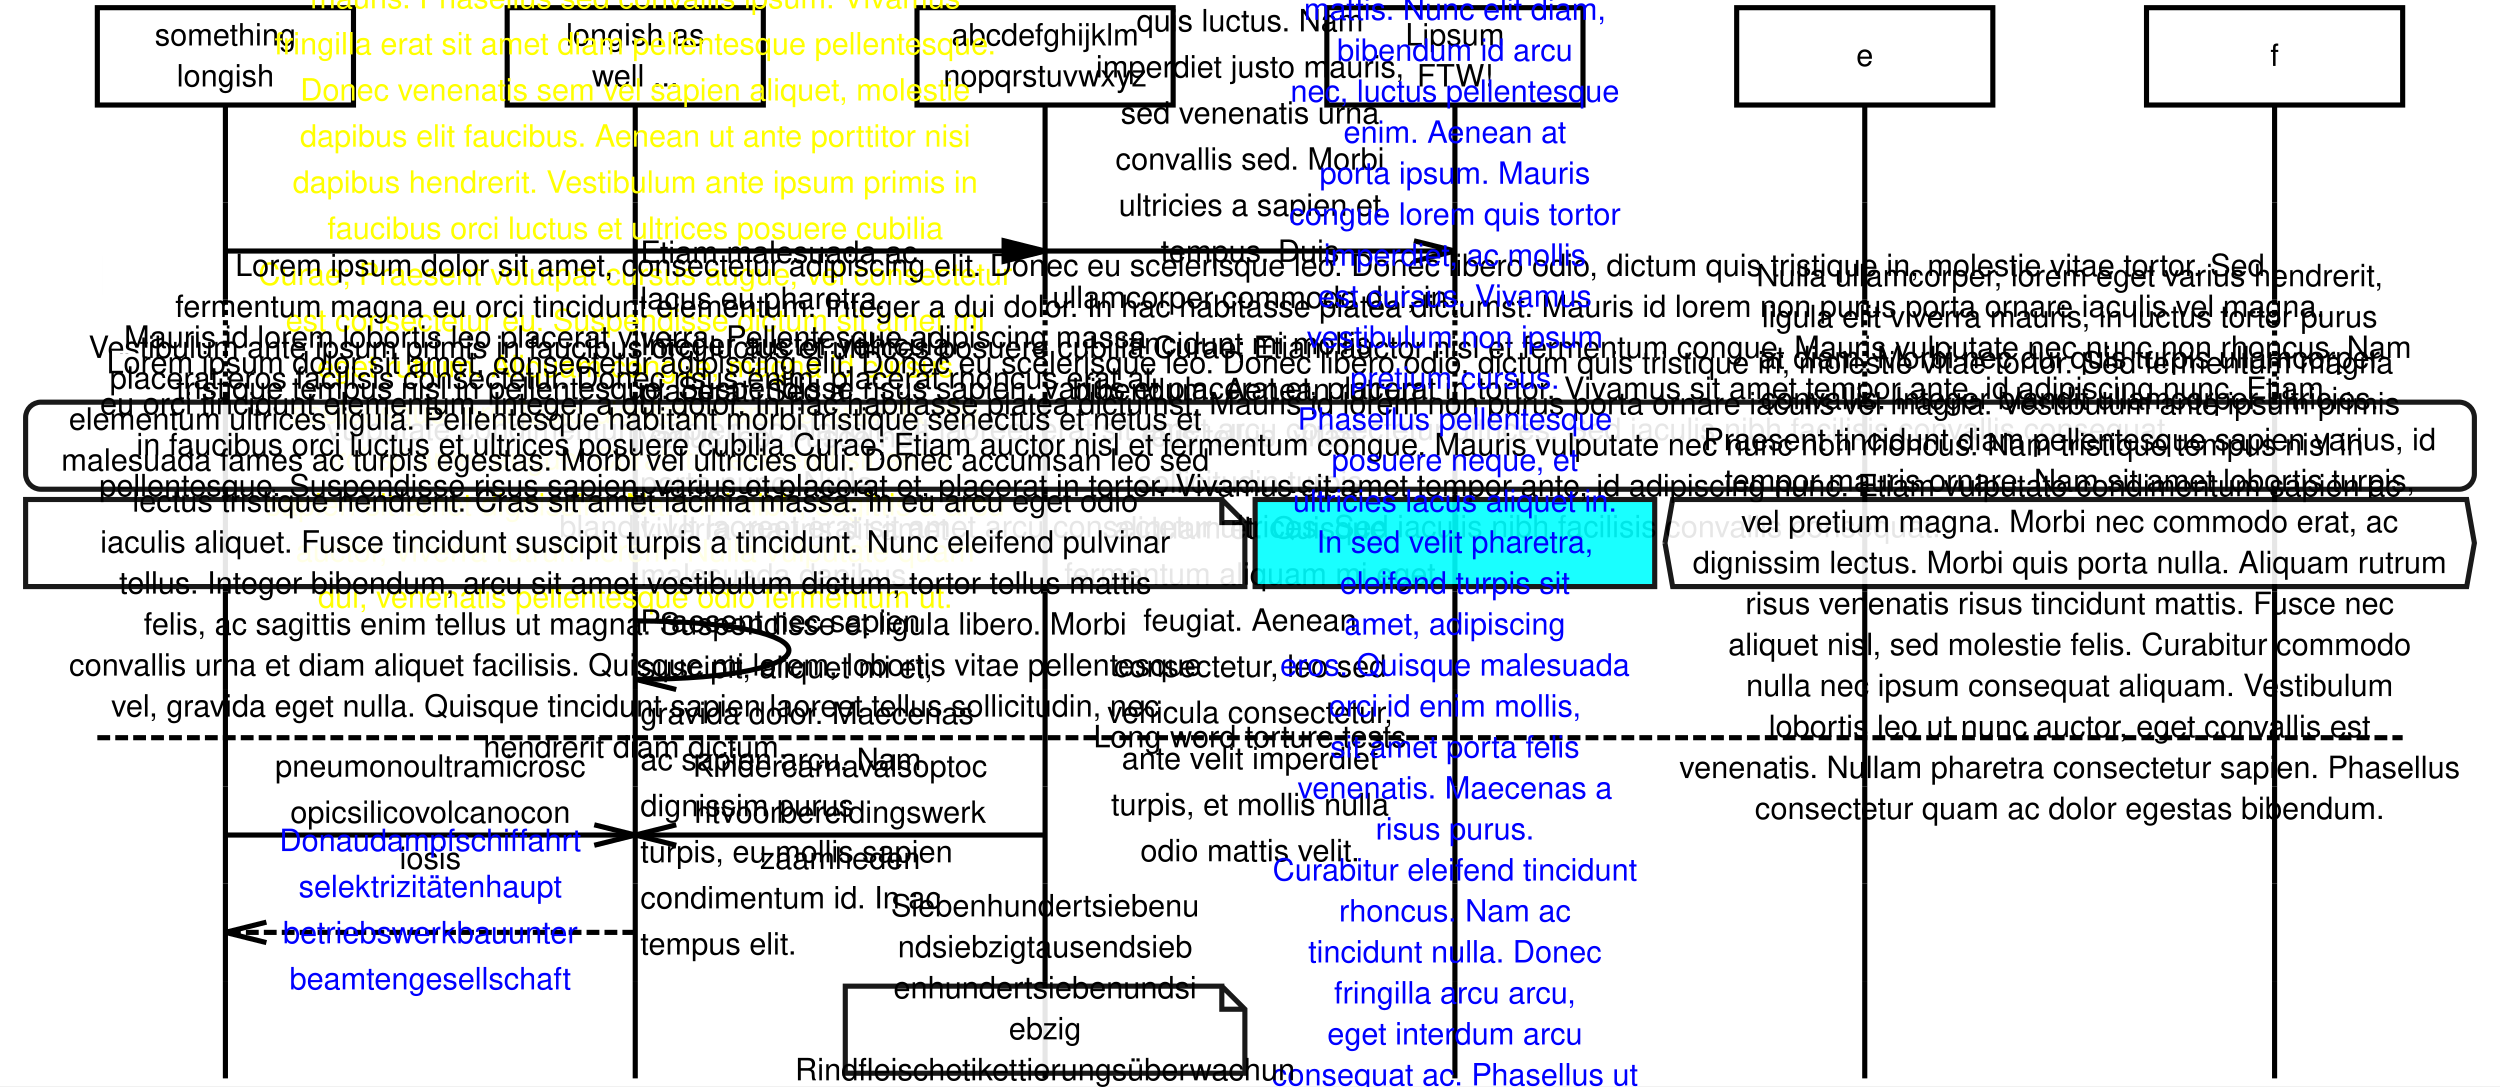
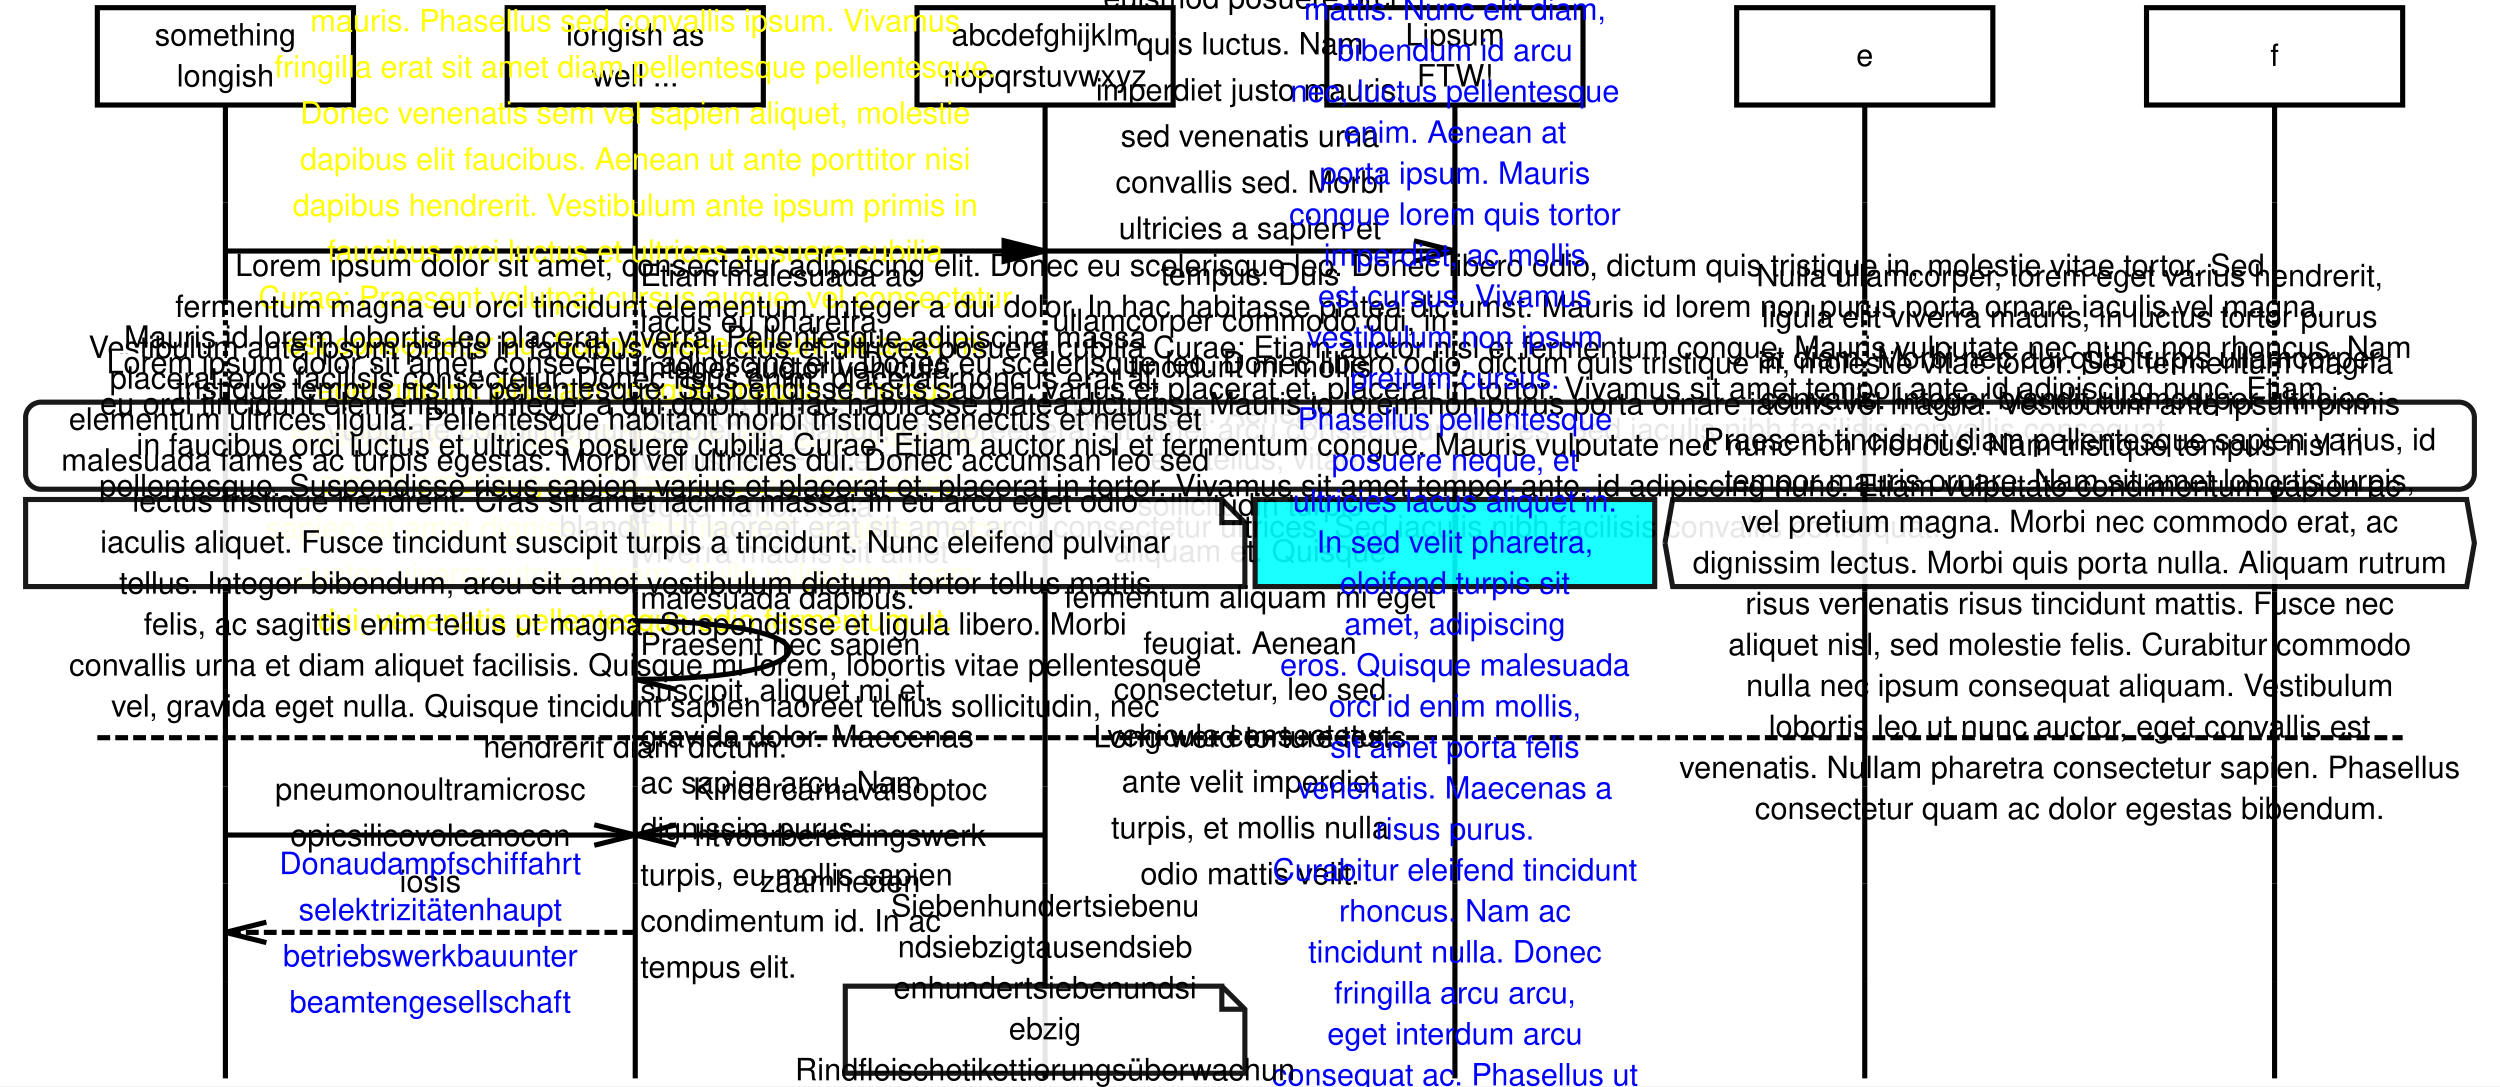
<svg xmlns="http://www.w3.org/2000/svg" xmlns:xlink="http://www.w3.org/1999/xlink" version="1.1" id="mscgen_js-svg-__svg" width="976" height="424">
  <defs>
    <style type="text/css">svg{  font-family:Helvetica,sans-serif;  font-size:12px;  font-weight:normal;  font-style:normal;  text-decoration:none;  background-color:white;  stroke:black;  color:black;}rect{  fill:none;  stroke:black;  stroke-width:2;}.bglayer{  fill:white;  stroke:white;  stroke-width:0;}rect.textbg{  fill:white;  stroke:white;  stroke-width:0;  opacity:0.9;}line{  stroke:black;  stroke-width:2;}.arcrowomit{  stroke-dasharray:2,2;}text{  color:inherit;  stroke:none;  text-anchor:middle;}text.entity{  text-decoration:underline;}text.anchor-start{  text-anchor:start;}path{  stroke:black;  color:black;  stroke-width:2;  fill:none;}.dotted{  stroke-dasharray:5,2;}.striped{  stroke-dasharray:10,5;}.arrow-marker{  overflow:visible;}.arrow-style{  stroke-width:1;}.arcrowomit{  stroke-dasharray:2,2;}.box{  /* fill: #ffc;  no-inherit */  fill:white;  opacity:0.9;}.boxtext, .arctext{  font-size:0.8em;  text-anchor:middle;}.comment{  stroke-dasharray:5,2;} .inherit{  stroke:inherit;  color:inherit;} .inherit-fill{  fill:inherit;}.watermark{  stroke:black;  color:black;  fill:black;  font-size: 48pt;  font-weight:bold;  opacity:0.14;}</style>
    <marker orient="auto" id="mscgen_js-svg-__svgsignal-black" class="arrow-marker" viewBox="0 0 10 10" refX="9" refY="3" markerUnits="strokeWidth" markerWidth="10" markerHeight="10">
      <path d="M 9 3 l -8 2" class="arrow-style" style="stroke-dasharray:100,1; stroke : black" />
    </marker>
    <marker orient="auto" id="mscgen_js-svg-__svgsignal-u-black" class="arrow-marker" viewBox="0 0 10 10" refX="9" refY="3" markerUnits="strokeWidth" markerWidth="10" markerHeight="10">
      <path d="M 9 3 l -8 -2" class="arrow-style" style="stroke-dasharray:100,1; stroke : black" />
    </marker>
    <marker orient="auto" id="mscgen_js-svg-__svgsignal-l-black" class="arrow-marker" viewBox="0 0 10 10" refX="9" refY="3" markerUnits="strokeWidth" markerWidth="10" markerHeight="10">
      <path d="M 9 3 l 8 2" class="arrow-style" style="stroke-dasharray:100,1; stroke : black" />
    </marker>
    <marker orient="auto" id="mscgen_js-svg-__svgsignal-lu-black" class="arrow-marker" viewBox="0 0 10 10" refX="9" refY="3" markerUnits="strokeWidth" markerWidth="10" markerHeight="10">
      <path d="M 9 3 l 8 -2" class="arrow-style" style="stroke-dasharray:100,1; stroke : black" />
    </marker>
    <marker orient="auto" id="mscgen_js-svg-__svgmethod-black" class="arrow-marker" viewBox="0 0 10 10" refX="9" refY="3" markerUnits="strokeWidth" markerWidth="10" markerHeight="10">
      <polygon points="1,1 9,3 1,5" class="arrow-style" stroke="black" fill="black" />
    </marker>
    <marker orient="auto" id="mscgen_js-svg-__svgmethod-l-black" class="arrow-marker" viewBox="0 0 10 10" refX="9" refY="3" markerUnits="strokeWidth" markerWidth="10" markerHeight="10">
      <polygon points="17,1 9,3 17,5" class="arrow-style" stroke="black" fill="black" />
    </marker>
    <marker orient="auto" id="mscgen_js-svg-__svgcallback-black" class="arrow-marker" viewBox="0 0 10 10" refX="9" refY="3" markerUnits="strokeWidth" markerWidth="10" markerHeight="10">
      <path d="M 1 1 l 8 2 l -8 2" class="arrow-style" style="stroke-dasharray:100,1; stroke : black" />
    </marker>
    <marker orient="auto" id="mscgen_js-svg-__svgcallback-l-black" class="arrow-marker" viewBox="0 0 10 10" refX="9" refY="3" markerUnits="strokeWidth" markerWidth="10" markerHeight="10">
      <path d="M 17 1 l -8 2 l 8 2" class="arrow-style" style="stroke-dasharray:100,1; stroke : black" />
    </marker>
    <marker orient="auto" id="mscgen_js-svg-__svgcallback-black" class="arrow-marker" viewBox="0 0 10 10" refX="9" refY="3" markerUnits="strokeWidth" markerWidth="10" markerHeight="10">
      <path d="M 1 1 l 8 2 l -8 2" class="arrow-style" style="stroke-dasharray:100,1; stroke : black" />
    </marker>
    <marker orient="auto" id="mscgen_js-svg-__svgcallback-l-black" class="arrow-marker" viewBox="0 0 10 10" refX="9" refY="3" markerUnits="strokeWidth" markerWidth="10" markerHeight="10">
      <path d="M 17 1 l -8 2 l 8 2" class="arrow-style" style="stroke-dasharray:100,1; stroke : black" />
    </marker>
    <g id="mscgen_js-svg-__svg__defs">
      <g id="mscgen_js-svg-__svga">
        <rect width="100" height="38" style="" />
        <g id="mscgen_js-svg-__svga_txt">
          <text x="50" y="14.75" class="entity">
            <tspan>something</tspan>
          </text>
          <text x="50" y="30.75" class="entity">
            <tspan>longish </tspan>
          </text>
        </g>
      </g>
      <g id="mscgen_js-svg-__svgb">
        <rect width="100" height="38" style="" />
        <g id="mscgen_js-svg-__svgb_txt">
          <text x="50" y="14.75" class="entity">
            <tspan>longish as</tspan>
          </text>
          <text x="50" y="30.75" class="entity">
            <tspan>well ...</tspan>
          </text>
        </g>
      </g>
      <g id="mscgen_js-svg-__svgc">
        <rect width="100" height="38" style="" />
        <g id="mscgen_js-svg-__svgc_txt">
          <text x="50" y="14.75" class="entity">
            <tspan>abcdefghijklm</tspan>
          </text>
          <text x="50" y="30.75" class="entity">
            <tspan>nopqrstuvwxyz</tspan>
          </text>
        </g>
      </g>
      <g id="mscgen_js-svg-__svgd">
        <rect width="100" height="38" style="" />
        <g id="mscgen_js-svg-__svgd_txt">
          <text x="50" y="14.75" class="entity">
            <tspan>Lipsum</tspan>
          </text>
          <text x="50" y="30.75" class="entity">
            <tspan>FTW!</tspan>
          </text>
        </g>
      </g>
      <g id="mscgen_js-svg-__svge">
        <rect width="100" height="38" style="" />
        <g id="mscgen_js-svg-__svge_txt">
          <text x="50" y="22.75" class="entity">
            <tspan>e</tspan>
          </text>
        </g>
      </g>
      <g id="mscgen_js-svg-__svgf">
        <rect width="100" height="38" style="" />
        <g id="mscgen_js-svg-__svgf_txt">
          <text x="50" y="22.75" class="entity">
            <tspan>f</tspan>
          </text>
        </g>
      </g>
      <g id="mscgen_js-svg-__svgarcrow">
        <line x1="50" y1="-19" x2="50" y2="19" class="mscgen_js-svg-__svgarcrow" />
        <line x1="210" y1="-19" x2="210" y2="19" class="mscgen_js-svg-__svgarcrow" />
        <line x1="370" y1="-19" x2="370" y2="19" class="mscgen_js-svg-__svgarcrow" />
        <line x1="530" y1="-19" x2="530" y2="19" class="mscgen_js-svg-__svgarcrow" />
        <line x1="690" y1="-19" x2="690" y2="19" class="mscgen_js-svg-__svgarcrow" />
        <line x1="850" y1="-19" x2="850" y2="19" class="mscgen_js-svg-__svgarcrow" />
      </g>
      <g id="mscgen_js-svg-__svg0_0">
        <line x1="50" y1="0" x2="370" y2="0" style="stroke: black;marker-end:url(#mscgen_js-svg-__svgmethod-black);" />
        <g id="mscgen_js-svg-__svg0_0_txt">
          <rect width="15" height="15" x="2" y="2" class="textbg" style="fill: black; stroke:black;" />
-           <text x="210" y="-148.75" style="fill:yellow;">
+           <text x="210" y="-139.75" style="fill:yellow;">
            <tspan>Phasellus elementum neque mauris, ut tempus nunc</tspan>
          </text>
          <rect width="15" height="15" x="2" y="2" class="textbg" style="fill: black; stroke:black;" />
-           <text x="210" y="-130.75" style="fill:yellow;">
+           <text x="210" y="-121.75" style="fill:yellow;">
            <tspan>suscipit rutrum. Etiam id pretium nisl, a</tspan>
          </text>
          <rect width="15" height="15" x="2" y="2" class="textbg" style="fill: black; stroke:black;" />
-           <text x="210" y="-112.75" style="fill:yellow;">
+           <text x="210" y="-103.75" style="fill:yellow;">
            <tspan>consectetur orci. Mauris et iaculis tellus, eu tristique</tspan>
          </text>
          <rect width="15" height="15" x="2" y="2" class="textbg" style="fill: black; stroke:black;" />
-           <text x="210" y="-94.75" style="fill:yellow;">
+           <text x="210" y="-85.75" style="fill:yellow;">
            <tspan>mauris. Phasellus sed convallis ipsum. Vivamus</tspan>
          </text>
          <rect width="15" height="15" x="2" y="2" class="textbg" style="fill: black; stroke:black;" />
-           <text x="210" y="-76.75" style="fill:yellow;">
+           <text x="210" y="-67.75" style="fill:yellow;">
            <tspan>fringilla erat sit amet diam pellentesque pellentesque.</tspan>
          </text>
          <rect width="15" height="15" x="2" y="2" class="textbg" style="fill: black; stroke:black;" />
-           <text x="210" y="-58.75" style="fill:yellow;">
+           <text x="210" y="-49.75" style="fill:yellow;">
            <tspan>Donec venenatis sem vel sapien aliquet, molestie</tspan>
          </text>
          <rect width="15" height="15" x="2" y="2" class="textbg" style="fill: black; stroke:black;" />
-           <text x="210" y="-40.75" style="fill:yellow;">
+           <text x="210" y="-31.75" style="fill:yellow;">
            <tspan>dapibus elit faucibus. Aenean ut ante porttitor nisi</tspan>
          </text>
          <rect width="15" height="15" x="2" y="2" class="textbg" style="fill: black; stroke:black;" />
-           <text x="210" y="-22.75" style="fill:yellow;">
+           <text x="210" y="-13.75" style="fill:yellow;">
            <tspan>dapibus hendrerit. Vestibulum ante ipsum primis in</tspan>
          </text>
          <rect width="15" height="15" x="2" y="2" class="textbg" style="fill: black; stroke:black;" />
-           <text x="210" y="-4.75" style="fill:yellow;">
+           <text x="210" y="4.25" style="fill:yellow;">
            <tspan>faucibus orci luctus et ultrices posuere cubilia</tspan>
          </text>
          <rect width="15" height="15" x="2" y="2" class="textbg" style="fill: black; stroke:black;" />
-           <text x="210" y="13.25" style="fill:yellow;">
+           <text x="210" y="22.25" style="fill:yellow;">
            <tspan>Curae; Praesent volutpat cursus augue, vel consectetur</tspan>
          </text>
          <rect width="15" height="15" x="2" y="2" class="textbg" style="fill: black; stroke:black;" />
-           <text x="210" y="31.25" style="fill:yellow;">
+           <text x="210" y="40.25" style="fill:yellow;">
            <tspan>est consectetur eu. Suspendisse dictum sit amet mi</tspan>
          </text>
          <rect width="15" height="15" x="2" y="2" class="textbg" style="fill: black; stroke:black;" />
-           <text x="210" y="49.25" style="fill:yellow;">
+           <text x="210" y="58.25" style="fill:yellow;">
            <tspan>eget rutrum. Aliquam congue, magna id cursus</tspan>
          </text>
          <rect width="15" height="15" x="2" y="2" class="textbg" style="fill: black; stroke:black;" />
-           <text x="210" y="67.25" style="fill:yellow;">
+           <text x="210" y="76.25" style="fill:yellow;">
            <tspan>scelerisque, orci justo dignissim erat, a gravida nisi</tspan>
          </text>
          <rect width="15" height="15" x="2" y="2" class="textbg" style="fill: black; stroke:black;" />
-           <text x="210" y="85.25" style="fill:yellow;">
+           <text x="210" y="94.25" style="fill:yellow;">
            <tspan>orci sit amet augue. Curabitur eleifend sit amet</tspan>
          </text>
          <rect width="15" height="15" x="2" y="2" class="textbg" style="fill: black; stroke:black;" />
-           <text x="210" y="103.25" style="fill:yellow;">
+           <text x="210" y="112.25" style="fill:yellow;">
            <tspan>sapien sit amet dignissim. Nam mi nibh, sagittis a arcu</tspan>
          </text>
          <rect width="15" height="15" x="2" y="2" class="textbg" style="fill: black; stroke:black;" />
-           <text x="210" y="121.25" style="fill:yellow;">
+           <text x="210" y="130.25" style="fill:yellow;">
            <tspan>auctor, viverra rutrum lorem. Nulla vulputate quam</tspan>
          </text>
          <rect width="15" height="15" x="2" y="2" class="textbg" style="fill: black; stroke:black;" />
-           <text x="210" y="139.25" style="fill:yellow;">
+           <text x="210" y="148.25" style="fill:yellow;">
            <tspan>dui, venenatis pellentesque odio fermentum ut.</tspan>
-           </text>
-           <rect width="15" height="15" x="2" y="2" class="textbg" style="fill: black; stroke:black;" />
-           <text x="210" y="157.25" style="fill:yellow;">
-             <tspan />
          </text>
        </g>
      </g>
      <g id="mscgen_js-svg-__svg0_1">
        <line x1="370" y1="0" x2="530" y2="0" style="stroke: black;marker-end:url(#mscgen_js-svg-__svgcallback-black);" />
        <g id="mscgen_js-svg-__svg0_1_txt">
          <rect width="15" height="15" x="2" y="2" class="textbg" />
-           <text x="450" y="-247.75">
+           <text x="450" y="-238.75">
            <tspan>Sed interdum justo</tspan>
          </text>
          <rect width="15" height="15" x="2" y="2" class="textbg" />
-           <text x="450" y="-229.75">
+           <text x="450" y="-220.75">
            <tspan>fringilla magna</tspan>
          </text>
          <rect width="15" height="15" x="2" y="2" class="textbg" />
-           <text x="450" y="-211.75">
+           <text x="450" y="-202.75">
            <tspan>cursus dignissim. Integer</tspan>
          </text>
          <rect width="15" height="15" x="2" y="2" class="textbg" />
-           <text x="450" y="-193.75">
+           <text x="450" y="-184.75">
            <tspan>mattis, felis ut</tspan>
          </text>
          <rect width="15" height="15" x="2" y="2" class="textbg" />
-           <text x="450" y="-175.75">
+           <text x="450" y="-166.75">
            <tspan>placerat commodo, metus</tspan>
          </text>
          <rect width="15" height="15" x="2" y="2" class="textbg" />
-           <text x="450" y="-157.75">
+           <text x="450" y="-148.75">
            <tspan>enim sagittis elit,</tspan>
          </text>
          <rect width="15" height="15" x="2" y="2" class="textbg" />
-           <text x="450" y="-139.75">
+           <text x="450" y="-130.75">
            <tspan>nec rutrum erat diam</tspan>
          </text>
          <rect width="15" height="15" x="2" y="2" class="textbg" />
-           <text x="450" y="-121.75">
+           <text x="450" y="-112.75">
            <tspan>vitae erat. Vestibulum</tspan>
          </text>
          <rect width="15" height="15" x="2" y="2" class="textbg" />
-           <text x="450" y="-103.75">
+           <text x="450" y="-94.75">
            <tspan>euismod posuere orci</tspan>
          </text>
          <rect width="15" height="15" x="2" y="2" class="textbg" />
-           <text x="450" y="-85.75">
+           <text x="450" y="-76.75">
            <tspan>quis luctus. Nam</tspan>
          </text>
          <rect width="15" height="15" x="2" y="2" class="textbg" />
-           <text x="450" y="-67.75">
+           <text x="450" y="-58.75">
            <tspan>imperdiet justo mauris,</tspan>
          </text>
          <rect width="15" height="15" x="2" y="2" class="textbg" />
-           <text x="450" y="-49.75">
+           <text x="450" y="-40.75">
            <tspan>sed venenatis urna</tspan>
          </text>
          <rect width="15" height="15" x="2" y="2" class="textbg" />
-           <text x="450" y="-31.75">
+           <text x="450" y="-22.75">
            <tspan>convallis sed. Morbi</tspan>
          </text>
          <rect width="15" height="15" x="2" y="2" class="textbg" />
-           <text x="450" y="-13.75">
+           <text x="450" y="-4.75">
            <tspan>ultricies a sapien et</tspan>
          </text>
          <rect width="15" height="15" x="2" y="2" class="textbg" />
-           <text x="450" y="4.25">
+           <text x="450" y="13.25">
            <tspan>tempus. Duis</tspan>
          </text>
          <rect width="15" height="15" x="2" y="2" class="textbg" />
-           <text x="450" y="22.25">
+           <text x="450" y="31.25">
            <tspan>ullamcorper commodo dui, in</tspan>
          </text>
          <rect width="15" height="15" x="2" y="2" class="textbg" />
-           <text x="450" y="40.25">
+           <text x="450" y="49.25">
            <tspan>tincidunt mi mollis</tspan>
          </text>
          <rect width="15" height="15" x="2" y="2" class="textbg" />
-           <text x="450" y="58.25">
+           <text x="450" y="67.25">
            <tspan>bibendum. Aenean rutrum</tspan>
          </text>
          <rect width="15" height="15" x="2" y="2" class="textbg" />
-           <text x="450" y="76.25">
+           <text x="450" y="85.25">
            <tspan>felis tellus, vitae</tspan>
          </text>
          <rect width="15" height="15" x="2" y="2" class="textbg" />
-           <text x="450" y="94.25">
+           <text x="450" y="103.25">
            <tspan>sollicitudin turpis</tspan>
          </text>
          <rect width="15" height="15" x="2" y="2" class="textbg" />
-           <text x="450" y="112.25">
+           <text x="450" y="121.25">
            <tspan>aliquam et. Quisque</tspan>
          </text>
          <rect width="15" height="15" x="2" y="2" class="textbg" />
-           <text x="450" y="130.25">
+           <text x="450" y="139.25">
            <tspan>fermentum aliquam mi eget</tspan>
          </text>
          <rect width="15" height="15" x="2" y="2" class="textbg" />
-           <text x="450" y="148.25">
+           <text x="450" y="157.25">
            <tspan>feugiat. Aenean</tspan>
          </text>
          <rect width="15" height="15" x="2" y="2" class="textbg" />
-           <text x="450" y="166.25">
+           <text x="450" y="175.25">
            <tspan>consectetur, leo sed</tspan>
          </text>
          <rect width="15" height="15" x="2" y="2" class="textbg" />
-           <text x="450" y="184.25">
+           <text x="450" y="193.25">
            <tspan>vehicula consectetur,</tspan>
          </text>
          <rect width="15" height="15" x="2" y="2" class="textbg" />
-           <text x="450" y="202.25">
+           <text x="450" y="211.25">
            <tspan>ante velit imperdiet</tspan>
          </text>
          <rect width="15" height="15" x="2" y="2" class="textbg" />
-           <text x="450" y="220.25">
+           <text x="450" y="229.25">
            <tspan>turpis, et mollis nulla</tspan>
          </text>
          <rect width="15" height="15" x="2" y="2" class="textbg" />
-           <text x="450" y="238.25">
+           <text x="450" y="247.25">
            <tspan>odio mattis velit.</tspan>
-           </text>
-           <rect width="15" height="15" x="2" y="2" class="textbg" />
-           <text x="450" y="256.25">
-             <tspan />
          </text>
        </g>
      </g>
      <g id="mscgen_js-svg-__svgarcrow_0">
        <line x1="50" y1="-19" x2="50" y2="19" class="arcrow" />
        <line x1="210" y1="-19" x2="210" y2="19" class="arcrow" />
        <line x1="370" y1="-19" x2="370" y2="19" class="arcrow" />
        <line x1="530" y1="-19" x2="530" y2="19" class="arcrow" />
        <line x1="690" y1="-19" x2="690" y2="19" class="arcrow" />
        <line x1="850" y1="-19" x2="850" y2="19" class="arcrow" />
      </g>
      <g id="mscgen_js-svg-__svg1_0">
        <g id="mscgen_js-svg-__svg1_0_lbl">
          <rect width="15" height="15" x="2" y="2" class="textbg" />
          <text x="450" y="-28.25">
            <tspan>Lorem ipsum dolor sit amet, consectetur adipiscing elit. Donec eu scelerisque leo. Donec libero odio, dictum quis tristique in, molestie vitae tortor. Sed</tspan>
          </text>
          <rect width="15" height="15" x="2" y="2" class="textbg" />
          <text x="450" y="-12.25">
            <tspan>fermentum magna eu orci tincidunt elementum. Integer a dui dolor. In hac habitasse platea dictumst. Mauris id lorem non purus porta ornare iaculis vel magna.</tspan>
          </text>
          <rect width="15" height="15" x="2" y="2" class="textbg" />
          <text x="450" y="3.75">
            <tspan>Vestibulum ante ipsum primis in faucibus orci luctus et ultrices posuere cubilia Curae; Etiam auctor nisl et fermentum congue. Mauris vulputate nec nunc non rhoncus. Nam</tspan>
          </text>
          <rect width="15" height="15" x="2" y="2" class="textbg" />
          <text x="450" y="19.75">
            <tspan>tristique tempus nisl in pellentesque. Suspendisse risus sapien, varius et placerat et, placerat in tortor. Vivamus sit amet tempor ante, id adipiscing nunc. Etiam</tspan>
          </text>
          <rect width="15" height="15" x="2" y="2" class="textbg" />
          <text x="450" y="35.75">
            <tspan>vulputate condimentum sapien ac blandit. Ut laoreet erat sit amet arcu consectetur ultrices. Sed iaculis nibh facilisis convallis consequat.</tspan>
          </text>
        </g>
      </g>
      <g id="mscgen_js-svg-__svgarcrow_1">
        <line x1="50" y1="-19" x2="50" y2="19" class="arcrowomit" />
        <line x1="210" y1="-19" x2="210" y2="19" class="arcrowomit" />
        <line x1="370" y1="-19" x2="370" y2="19" class="arcrowomit" />
        <line x1="530" y1="-19" x2="530" y2="19" class="arcrowomit" />
        <line x1="690" y1="-19" x2="690" y2="19" class="arcrowomit" />
        <line x1="850" y1="-19" x2="850" y2="19" class="arcrowomit" />
      </g>
      <g id="mscgen_js-svg-__svg2_0">
        <rect width="956" height="34" x="-28" y="-17" rx="6" ry="6" class="box" style="" />
        <g id="mscgen_js-svg-__svg2_0_txt">
          <text x="450" y="-28.25">
            <tspan>Lorem ipsum dolor sit amet, consectetur adipiscing elit. Donec eu scelerisque leo. Donec libero odio, dictum quis tristique in, molestie vitae tortor. Sed fermentum magna</tspan>
          </text>
          <text x="450" y="-12.25">
            <tspan>eu orci tincidunt elementum. Integer a dui dolor. In hac habitasse platea dictumst. Mauris id lorem non purus porta ornare iaculis vel magna. Vestibulum ante ipsum primis</tspan>
          </text>
          <text x="450" y="3.75">
            <tspan>in faucibus orci luctus et ultrices posuere cubilia Curae; Etiam auctor nisl et fermentum congue. Mauris vulputate nec nunc non rhoncus. Nam tristique tempus nisl in</tspan>
          </text>
          <text x="450" y="19.75">
            <tspan>pellentesque. Suspendisse risus sapien, varius et placerat et, placerat in tortor. Vivamus sit amet tempor ante, id adipiscing nunc. Etiam vulputate condimentum sapien ac</tspan>
          </text>
          <text x="450" y="35.75">
            <tspan>blandit. Ut laoreet erat sit amet arcu consectetur ultrices. Sed iaculis nibh facilisis convallis consequat.</tspan>
          </text>
        </g>
      </g>
      <g id="mscgen_js-svg-__svgarcrow_2">
        <line x1="50" y1="-19" x2="50" y2="19" class="arcrow" />
        <line x1="210" y1="-19" x2="210" y2="19" class="arcrow" />
        <line x1="370" y1="-19" x2="370" y2="19" class="arcrow" />
        <line x1="530" y1="-19" x2="530" y2="19" class="arcrow" />
        <line x1="690" y1="-19" x2="690" y2="19" class="arcrow" />
        <line x1="850" y1="-19" x2="850" y2="19" class="arcrow" />
      </g>
      <g id="mscgen_js-svg-__svg3_0">
        <path d="M-28,-17l467,0 l0,9 l9,0 m-9,-9 l9,9 l0,25 l-476,0 l0,-35 " class="box" style="" />
        <g id="mscgen_js-svg-__svg3_0_txt">
          <text x="210" y="-76.25">
            <tspan>Mauris id lorem lobortis leo placerat viverra. Pellentesque adipiscing massa</tspan>
          </text>
          <text x="210" y="-60.25">
            <tspan>placerat eros facilisis consectetur. Donec risus enim, placerat rhoncus erat at,</tspan>
          </text>
          <text x="210" y="-44.25">
            <tspan>elementum ultrices ligula. Pellentesque habitant morbi tristique senectus et netus et</tspan>
          </text>
          <text x="210" y="-28.25">
            <tspan>malesuada fames ac turpis egestas. Morbi vel ultricies dui. Donec accumsan leo sed</tspan>
          </text>
          <text x="210" y="-12.25">
            <tspan>lectus tristique hendrerit. Cras sit amet lacinia massa. In eu arcu eget odio</tspan>
          </text>
          <text x="210" y="3.75">
            <tspan>iaculis aliquet. Fusce tincidunt suscipit turpis a tincidunt. Nunc eleifend pulvinar</tspan>
          </text>
          <text x="210" y="19.75">
            <tspan>tellus. Integer bibendum, arcu sit amet vestibulum dictum, tortor tellus mattis</tspan>
          </text>
          <text x="210" y="35.75">
            <tspan>felis, ac sagittis enim tellus ut magna. Suspendisse et ligula libero. Morbi</tspan>
          </text>
          <text x="210" y="51.75">
            <tspan>convallis urna et diam aliquet facilisis. Quisque mi lorem, lobortis vitae pellentesque</tspan>
          </text>
          <text x="210" y="67.75">
            <tspan>vel, gravida eget nulla. Quisque tincidunt sapien laoreet tellus sollicitudin, nec</tspan>
          </text>
          <text x="210" y="83.75">
            <tspan>hendrerit diam dictum.</tspan>
          </text>
        </g>
      </g>
      <g id="mscgen_js-svg-__svg3_1">
        <rect width="156" height="34" x="452" y="-17" class="box" style="fill:cyan;" />
        <g id="mscgen_js-svg-__svg3_1_txt">
          <text x="530" y="-236.25" style="fill:blue;">
            <tspan>Morbi dapibus augue</tspan>
          </text>
          <text x="530" y="-220.25" style="fill:blue;">
            <tspan>in velit bibendum</tspan>
          </text>
          <text x="530" y="-204.25" style="fill:blue;">
            <tspan>mattis. Nunc elit diam,</tspan>
          </text>
          <text x="530" y="-188.25" style="fill:blue;">
            <tspan>bibendum id arcu</tspan>
          </text>
          <text x="530" y="-172.25" style="fill:blue;">
            <tspan>nec, luctus pellentesque</tspan>
          </text>
          <text x="530" y="-156.25" style="fill:blue;">
            <tspan>enim. Aenean at</tspan>
          </text>
          <text x="530" y="-140.25" style="fill:blue;">
            <tspan>porta ipsum. Mauris</tspan>
          </text>
          <text x="530" y="-124.25" style="fill:blue;">
            <tspan>congue lorem quis tortor</tspan>
          </text>
          <text x="530" y="-108.25" style="fill:blue;">
            <tspan>imperdiet, ac mollis</tspan>
          </text>
          <text x="530" y="-92.25" style="fill:blue;">
            <tspan>est cursus. Vivamus</tspan>
          </text>
          <text x="530" y="-76.25" style="fill:blue;">
            <tspan>vestibulum non ipsum</tspan>
          </text>
          <text x="530" y="-60.25" style="fill:blue;">
            <tspan>pretium cursus.</tspan>
          </text>
          <text x="530" y="-44.25" style="fill:blue;">
            <tspan>Phasellus pellentesque</tspan>
          </text>
          <text x="530" y="-28.25" style="fill:blue;">
            <tspan>posuere neque, et</tspan>
          </text>
          <text x="530" y="-12.25" style="fill:blue;">
            <tspan>ultricies lacus aliquet in.</tspan>
          </text>
          <text x="530" y="3.75" style="fill:blue;">
            <tspan>In sed velit pharetra,</tspan>
          </text>
          <text x="530" y="19.75" style="fill:blue;">
            <tspan>eleifend turpis sit</tspan>
          </text>
          <text x="530" y="35.75" style="fill:blue;">
            <tspan>amet, adipiscing</tspan>
          </text>
          <text x="530" y="51.75" style="fill:blue;">
            <tspan>eros. Quisque malesuada</tspan>
          </text>
          <text x="530" y="67.75" style="fill:blue;">
            <tspan>orci id enim mollis,</tspan>
          </text>
          <text x="530" y="83.75" style="fill:blue;">
            <tspan>sit amet porta felis</tspan>
          </text>
          <text x="530" y="99.75" style="fill:blue;">
            <tspan>venenatis. Maecenas a</tspan>
          </text>
          <text x="530" y="115.75" style="fill:blue;">
            <tspan>risus purus.</tspan>
          </text>
          <text x="530" y="131.75" style="fill:blue;">
            <tspan>Curabitur eleifend tincidunt</tspan>
          </text>
          <text x="530" y="147.75" style="fill:blue;">
            <tspan>rhoncus. Nam ac</tspan>
          </text>
          <text x="530" y="163.75" style="fill:blue;">
            <tspan>tincidunt nulla. Donec</tspan>
          </text>
          <text x="530" y="179.75" style="fill:blue;">
            <tspan>fringilla arcu arcu,</tspan>
          </text>
          <text x="530" y="195.75" style="fill:blue;">
            <tspan>eget interdum arcu</tspan>
          </text>
          <text x="530" y="211.75" style="fill:blue;">
            <tspan>consequat ac. Phasellus ut</tspan>
          </text>
          <text x="530" y="227.75" style="fill:blue;">
            <tspan>est id sem malesuada</tspan>
          </text>
          <text x="530" y="243.75" style="fill:blue;">
            <tspan>luctus.</tspan>
          </text>
        </g>
      </g>
      <g id="mscgen_js-svg-__svg3_2">
        <path d="M612,0l3, -17l310,0l3,17l-3,17l-310,0 l-3,-17" class="box" style="" />
        <g id="mscgen_js-svg-__svg3_2_txt">
          <text x="770" y="-100.25">
            <tspan> Nulla ullamcorper, lorem eget varius hendrerit,</tspan>
          </text>
          <text x="770" y="-84.25">
            <tspan>ligula elit viverra mauris, in luctus tortor purus</tspan>
          </text>
          <text x="770" y="-68.25">
            <tspan>at diam. Morbi nec dui quis turpis ullamcorper</tspan>
          </text>
          <text x="770" y="-52.25">
            <tspan>convallis. Integer blandit ullamcorper ultricies.</tspan>
          </text>
          <text x="770" y="-36.25">
            <tspan>Praesent tincidunt diam pellentesque sapien varius, id</tspan>
          </text>
          <text x="770" y="-20.25">
            <tspan>tempor mauris ornare. Nam sit amet lobortis turpis,</tspan>
          </text>
          <text x="770" y="-4.25">
            <tspan>vel pretium magna. Morbi nec commodo erat, ac</tspan>
          </text>
          <text x="770" y="11.75">
            <tspan>dignissim lectus. Morbi quis porta nulla. Aliquam rutrum</tspan>
          </text>
          <text x="770" y="27.75">
            <tspan>risus venenatis risus tincidunt mattis. Fusce nec</tspan>
          </text>
          <text x="770" y="43.75">
            <tspan>aliquet nisl, sed molestie felis. Curabitur commodo</tspan>
          </text>
          <text x="770" y="59.75">
            <tspan>nulla nec ipsum consequat aliquam. Vestibulum</tspan>
          </text>
          <text x="770" y="75.75">
            <tspan>lobortis leo ut nunc auctor, eget convallis est</tspan>
          </text>
          <text x="770" y="91.75">
            <tspan>venenatis. Nullam pharetra consectetur sapien. Phasellus</tspan>
          </text>
          <text x="770" y="107.75">
            <tspan>consectetur quam ac dolor egestas bibendum. </tspan>
          </text>
        </g>
      </g>
      <g id="mscgen_js-svg-__svgarcrow_3">
        <line x1="50" y1="-19" x2="50" y2="19" class="arcrow" />
        <line x1="210" y1="-19" x2="210" y2="19" class="arcrow" />
        <line x1="370" y1="-19" x2="370" y2="19" class="arcrow" />
        <line x1="530" y1="-19" x2="530" y2="19" class="arcrow" />
        <line x1="690" y1="-19" x2="690" y2="19" class="arcrow" />
        <line x1="850" y1="-19" x2="850" y2="19" class="arcrow" />
      </g>
      <g id="mscgen_js-svg-__svg4_0">
        <g>
          <path d="M210, -7.6 C290,-7.4 290,15.2 210,15.2" style="stroke: black;marker-end:url(#mscgen_js-svg-__svgsignal-u-black);" />
        </g>
        <g id="mscgen_js-svg-__svg4_0_txt">
          <rect width="15" height="15" x="2" y="2" class="textbg" />
-           <text x="212" y="-147.35" class="anchor-start">
+           <text x="212" y="-138.35" class="anchor-start">
            <tspan>Etiam malesuada ac</tspan>
          </text>
          <rect width="15" height="15" x="2" y="2" class="textbg" />
-           <text x="212" y="-129.35" class="anchor-start">
+           <text x="212" y="-120.35" class="anchor-start">
            <tspan>lacus eu pharetra.</tspan>
          </text>
          <rect width="15" height="15" x="2" y="2" class="textbg" />
-           <text x="212" y="-111.35" class="anchor-start">
+           <text x="212" y="-102.35" class="anchor-start">
            <tspan>Integer auctor vehicula</tspan>
          </text>
          <rect width="15" height="15" x="2" y="2" class="textbg" />
-           <text x="212" y="-93.35" class="anchor-start">
+           <text x="212" y="-84.35" class="anchor-start">
            <tspan>placerat. Sed a</tspan>
          </text>
          <rect width="15" height="15" x="2" y="2" class="textbg" />
-           <text x="212" y="-75.35" class="anchor-start">
+           <text x="212" y="-66.35" class="anchor-start">
            <tspan>varius leo. Fusce non</tspan>
          </text>
          <rect width="15" height="15" x="2" y="2" class="textbg" />
-           <text x="212" y="-57.35" class="anchor-start">
+           <text x="212" y="-48.35" class="anchor-start">
            <tspan>porta nunc. Nulla</tspan>
          </text>
          <rect width="15" height="15" x="2" y="2" class="textbg" />
-           <text x="212" y="-39.35" class="anchor-start">
+           <text x="212" y="-30.35" class="anchor-start">
            <tspan>viverra mauris sit amet</tspan>
          </text>
          <rect width="15" height="15" x="2" y="2" class="textbg" />
-           <text x="212" y="-21.35" class="anchor-start">
+           <text x="212" y="-12.35" class="anchor-start">
            <tspan>malesuada dapibus.</tspan>
          </text>
          <rect width="15" height="15" x="2" y="2" class="textbg" />
-           <text x="212" y="-3.35" class="anchor-start">
+           <text x="212" y="5.65" class="anchor-start">
            <tspan>Praesent nec sapien</tspan>
          </text>
          <rect width="15" height="15" x="2" y="2" class="textbg" />
-           <text x="212" y="14.65" class="anchor-start">
+           <text x="212" y="23.65" class="anchor-start">
            <tspan>suscipit, aliquet mi et,</tspan>
          </text>
          <rect width="15" height="15" x="2" y="2" class="textbg" />
-           <text x="212" y="32.65" class="anchor-start">
+           <text x="212" y="41.65" class="anchor-start">
            <tspan>gravida dolor. Maecenas</tspan>
          </text>
          <rect width="15" height="15" x="2" y="2" class="textbg" />
-           <text x="212" y="50.65" class="anchor-start">
+           <text x="212" y="59.65" class="anchor-start">
            <tspan>ac sapien arcu. Nam</tspan>
          </text>
          <rect width="15" height="15" x="2" y="2" class="textbg" />
-           <text x="212" y="68.65" class="anchor-start">
+           <text x="212" y="77.65" class="anchor-start">
            <tspan>dignissim purus</tspan>
          </text>
          <rect width="15" height="15" x="2" y="2" class="textbg" />
-           <text x="212" y="86.65" class="anchor-start">
+           <text x="212" y="95.65" class="anchor-start">
            <tspan>turpis, eu mollis sapien</tspan>
          </text>
          <rect width="15" height="15" x="2" y="2" class="textbg" />
-           <text x="212" y="104.65" class="anchor-start">
+           <text x="212" y="113.65" class="anchor-start">
            <tspan>condimentum id. In ac</tspan>
          </text>
          <rect width="15" height="15" x="2" y="2" class="textbg" />
-           <text x="212" y="122.65" class="anchor-start">
+           <text x="212" y="131.65" class="anchor-start">
            <tspan>tempus elit.</tspan>
-           </text>
-           <rect width="15" height="15" x="2" y="2" class="textbg" />
-           <text x="212" y="140.65" class="anchor-start">
-             <tspan />
          </text>
        </g>
      </g>
      <g id="mscgen_js-svg-__svgarcrow_4">
        <line x1="50" y1="-19" x2="50" y2="19" class="arcrow" />
        <line x1="210" y1="-19" x2="210" y2="19" class="arcrow" />
        <line x1="370" y1="-19" x2="370" y2="19" class="arcrow" />
        <line x1="530" y1="-19" x2="530" y2="19" class="arcrow" />
        <line x1="690" y1="-19" x2="690" y2="19" class="arcrow" />
        <line x1="850" y1="-19" x2="850" y2="19" class="arcrow" />
      </g>
      <g id="mscgen_js-svg-__svg5_0">
        <line x1="0" y1="0" x2="900" y2="0" class="dotted" />
        <g id="mscgen_js-svg-__svg5_0_txt">
          <g id="mscgen_js-svg-__svg5_0_txt_lbl">
            <rect width="15" height="15" x="2" y="2" class="textbg" />
            <text x="450" y="3.75">
              <tspan>Long word torture tests</tspan>
            </text>
          </g>
        </g>
      </g>
      <g id="mscgen_js-svg-__svgarcrow_5">
        <line x1="50" y1="-19" x2="50" y2="19" class="arcrow" />
        <line x1="210" y1="-19" x2="210" y2="19" class="arcrow" />
        <line x1="370" y1="-19" x2="370" y2="19" class="arcrow" />
        <line x1="530" y1="-19" x2="530" y2="19" class="arcrow" />
        <line x1="690" y1="-19" x2="690" y2="19" class="arcrow" />
        <line x1="850" y1="-19" x2="850" y2="19" class="arcrow" />
      </g>
      <g id="mscgen_js-svg-__svg6_0">
        <line x1="50" y1="0" x2="210" y2="0" style="stroke: black;marker-end:url(#mscgen_js-svg-__svgcallback-black);" />
        <g id="mscgen_js-svg-__svg6_0_txt">
          <rect width="15" height="15" x="2" y="2" class="textbg" />
-           <text x="130" y="-22.75">
+           <text x="130" y="-13.75">
            <tspan>pneumonoultramicrosc</tspan>
          </text>
          <rect width="15" height="15" x="2" y="2" class="textbg" />
-           <text x="130" y="-4.75">
+           <text x="130" y="4.25">
            <tspan>opicsilicovolcanocon</tspan>
          </text>
          <rect width="15" height="15" x="2" y="2" class="textbg" />
-           <text x="130" y="13.25">
+           <text x="130" y="22.25">
            <tspan>iosis</tspan>
-           </text>
-           <rect width="15" height="15" x="2" y="2" class="textbg" />
-           <text x="130" y="31.25">
-             <tspan />
          </text>
        </g>
      </g>
      <g id="mscgen_js-svg-__svg6_1">
        <line x1="370" y1="0" x2="210" y2="0" style="stroke: black;marker-end:url(#mscgen_js-svg-__svgcallback-black);" />
        <g id="mscgen_js-svg-__svg6_1_txt">
          <rect width="15" height="15" x="2" y="2" class="textbg" />
-           <text x="290" y="-22.75">
+           <text x="290" y="-13.75">
            <tspan>Kindercarnavalsoptoc</tspan>
          </text>
          <rect width="15" height="15" x="2" y="2" class="textbg" />
-           <text x="290" y="-4.75">
+           <text x="290" y="4.25">
            <tspan>htvoorbereidingswerk</tspan>
          </text>
          <rect width="15" height="15" x="2" y="2" class="textbg" />
-           <text x="290" y="13.25">
+           <text x="290" y="22.25">
            <tspan>zaamheden</tspan>
-           </text>
-           <rect width="15" height="15" x="2" y="2" class="textbg" />
-           <text x="290" y="31.25">
-             <tspan />
          </text>
        </g>
      </g>
      <g id="mscgen_js-svg-__svgarcrow_6">
        <line x1="50" y1="-19" x2="50" y2="19" class="arcrow" />
        <line x1="210" y1="-19" x2="210" y2="19" class="arcrow" />
        <line x1="370" y1="-19" x2="370" y2="19" class="arcrow" />
        <line x1="530" y1="-19" x2="530" y2="19" class="arcrow" />
        <line x1="690" y1="-19" x2="690" y2="19" class="arcrow" />
        <line x1="850" y1="-19" x2="850" y2="19" class="arcrow" />
      </g>
      <g id="mscgen_js-svg-__svg7_0">
        <line x1="210" y1="0" x2="50" y2="0" style="stroke: black;stroke-dasharray:5,2;marker-end:url(#mscgen_js-svg-__svgcallback-black);" />
        <g id="mscgen_js-svg-__svg7_0_txt">
          <rect width="15" height="15" x="2" y="2" class="textbg" />
-           <text x="130" y="-31.75" style="fill:blue;">
+           <text x="130" y="-22.75" style="fill:blue;">
            <a xlink:href="https://en.wikipedia.org/wiki/Donaudampfschiffahrtselektrizit%C3%A4tenhauptbetriebswerkbauunterbeamtengesellschaft" xlink:title="https://en.wikipedia.org/wiki/Donaudampfschiffahrtselektrizit%C3%A4tenhauptbetriebswerkbauunterbeamtengesellschaft" xlink:show="new">
              <tspan>Donaudampfschiffahrt</tspan>
            </a>
          </text>
          <rect width="15" height="15" x="2" y="2" class="textbg" />
-           <text x="130" y="-13.75" style="fill:blue;">
+           <text x="130" y="-4.75" style="fill:blue;">
            <a xlink:href="https://en.wikipedia.org/wiki/Donaudampfschiffahrtselektrizit%C3%A4tenhauptbetriebswerkbauunterbeamtengesellschaft" xlink:title="https://en.wikipedia.org/wiki/Donaudampfschiffahrtselektrizit%C3%A4tenhauptbetriebswerkbauunterbeamtengesellschaft" xlink:show="new">
              <tspan>selektrizitätenhaupt</tspan>
            </a>
          </text>
          <rect width="15" height="15" x="2" y="2" class="textbg" />
-           <text x="130" y="4.25" style="fill:blue;">
+           <text x="130" y="13.25" style="fill:blue;">
            <a xlink:href="https://en.wikipedia.org/wiki/Donaudampfschiffahrtselektrizit%C3%A4tenhauptbetriebswerkbauunterbeamtengesellschaft" xlink:title="https://en.wikipedia.org/wiki/Donaudampfschiffahrtselektrizit%C3%A4tenhauptbetriebswerkbauunterbeamtengesellschaft" xlink:show="new">
              <tspan>betriebswerkbauunter</tspan>
            </a>
          </text>
          <rect width="15" height="15" x="2" y="2" class="textbg" />
-           <text x="130" y="22.25" style="fill:blue;">
+           <text x="130" y="31.25" style="fill:blue;">
            <a xlink:href="https://en.wikipedia.org/wiki/Donaudampfschiffahrtselektrizit%C3%A4tenhauptbetriebswerkbauunterbeamtengesellschaft" xlink:title="https://en.wikipedia.org/wiki/Donaudampfschiffahrtselektrizit%C3%A4tenhauptbetriebswerkbauunterbeamtengesellschaft" xlink:show="new">
              <tspan>beamtengesellschaft</tspan>
-             </a>
-           </text>
-           <rect width="15" height="15" x="2" y="2" class="textbg" />
-           <text x="130" y="40.25" style="fill:blue;">
-             <a xlink:href="https://en.wikipedia.org/wiki/Donaudampfschiffahrtselektrizit%C3%A4tenhauptbetriebswerkbauunterbeamtengesellschaft" xlink:title="https://en.wikipedia.org/wiki/Donaudampfschiffahrtselektrizit%C3%A4tenhauptbetriebswerkbauunterbeamtengesellschaft" xlink:show="new">
-               <tspan />
            </a>
          </text>
        </g>
      </g>
      <g id="mscgen_js-svg-__svgarcrow_7">
        <line x1="50" y1="-19" x2="50" y2="19" class="arcrow" />
        <line x1="210" y1="-19" x2="210" y2="19" class="arcrow" />
        <line x1="370" y1="-19" x2="370" y2="19" class="arcrow" />
        <line x1="530" y1="-19" x2="530" y2="19" class="arcrow" />
        <line x1="690" y1="-19" x2="690" y2="19" class="arcrow" />
        <line x1="850" y1="-19" x2="850" y2="19" class="arcrow" />
      </g>
      <g id="mscgen_js-svg-__svg8_0">
        <path d="M292,-17l147,0 l0,9 l9,0 m-9,-9 l9,9 l0,25 l-156,0 l0,-35 " class="box" style="" />
        <g id="mscgen_js-svg-__svg8_0_txt">
          <text x="370" y="-44.25">
            <tspan>Siebenhundertsiebenu</tspan>
          </text>
          <text x="370" y="-28.25">
            <tspan>ndsiebzigtausendsieb</tspan>
          </text>
          <text x="370" y="-12.25">
            <tspan>enhundertsiebenundsi</tspan>
          </text>
          <text x="370" y="3.75">
            <tspan>ebzig</tspan>
          </text>
          <text x="370" y="19.75">
            <tspan>Rindfleischetikettierungsüberwachun</tspan>
          </text>
          <text x="370" y="35.75">
            <tspan>gsaufgabenübertragun</tspan>
          </text>
          <text x="370" y="51.75">
            <tspan>gsgesetzen</tspan>
          </text>
        </g>
      </g>
      <g id="mscgen_js-svg-__svgarcrow_8">
        <line x1="50" y1="-19" x2="50" y2="19" class="arcrow" />
        <line x1="210" y1="-19" x2="210" y2="19" class="arcrow" />
        <line x1="370" y1="-19" x2="370" y2="19" class="arcrow" />
        <line x1="530" y1="-19" x2="530" y2="19" class="arcrow" />
        <line x1="690" y1="-19" x2="690" y2="19" class="arcrow" />
        <line x1="850" y1="-19" x2="850" y2="19" class="arcrow" />
      </g>
    </g>
  </defs>
  <g id="mscgen_js-svg-__svg__body" transform="translate(38,3) scale(1,1)">
    <g id="mscgen_js-svg-__svg__background">
      <rect width="976" height="424" x="-38" y="-3" class="bglayer" />
    </g>
    <g id="mscgen_js-svg-__svg__arcspanlayer" />
    <g id="mscgen_js-svg-__svg__lifelinelayer">
      <use x="0" y="57" xlink:href="#mscgen_js-svg-__svgarcrow" />
      <use x="0" y="95" xlink:href="#mscgen_js-svg-__svgarcrow_0" />
      <use x="0" y="133" xlink:href="#mscgen_js-svg-__svgarcrow_1" />
      <use x="0" y="171" xlink:href="#mscgen_js-svg-__svgarcrow_2" />
      <use x="0" y="209" xlink:href="#mscgen_js-svg-__svgarcrow_3" />
      <use x="0" y="247" xlink:href="#mscgen_js-svg-__svgarcrow_4" />
      <use x="0" y="285" xlink:href="#mscgen_js-svg-__svgarcrow_5" />
      <use x="0" y="323" xlink:href="#mscgen_js-svg-__svgarcrow_6" />
      <use x="0" y="361" xlink:href="#mscgen_js-svg-__svgarcrow_7" />
      <use x="0" y="399" xlink:href="#mscgen_js-svg-__svgarcrow_8" />
    </g>
    <g id="mscgen_js-svg-__svg__sequencelayer">
      <use x="0" y="0" xlink:href="#mscgen_js-svg-__svga" />
      <use x="160" y="0" xlink:href="#mscgen_js-svg-__svgb" />
      <use x="320" y="0" xlink:href="#mscgen_js-svg-__svgc" />
      <use x="480" y="0" xlink:href="#mscgen_js-svg-__svgd" />
      <use x="640" y="0" xlink:href="#mscgen_js-svg-__svge" />
      <use x="800" y="0" xlink:href="#mscgen_js-svg-__svgf" />
      <use x="0" y="95" xlink:href="#mscgen_js-svg-__svg0_0" />
      <use x="0" y="95" xlink:href="#mscgen_js-svg-__svg0_1" />
      <use x="0" y="133" xlink:href="#mscgen_js-svg-__svg1_0" />
      <use x="0" y="247" xlink:href="#mscgen_js-svg-__svg4_0" />
      <use x="0" y="285" xlink:href="#mscgen_js-svg-__svg5_0" />
      <use x="0" y="323" xlink:href="#mscgen_js-svg-__svg6_0" />
      <use x="0" y="323" xlink:href="#mscgen_js-svg-__svg6_1" />
      <use x="0" y="361" xlink:href="#mscgen_js-svg-__svg7_0" />
    </g>
    <g id="mscgen_js-svg-__svg__notelayer">
      <use x="0" y="171" xlink:href="#mscgen_js-svg-__svg2_0" />
      <use x="0" y="209" xlink:href="#mscgen_js-svg-__svg3_0" />
      <use x="0" y="209" xlink:href="#mscgen_js-svg-__svg3_1" />
      <use x="0" y="209" xlink:href="#mscgen_js-svg-__svg3_2" />
      <use x="0" y="399" xlink:href="#mscgen_js-svg-__svg8_0" />
    </g>
    <g id="mscgen_js-svg-__svg__watermark" />
  </g>
</svg>
